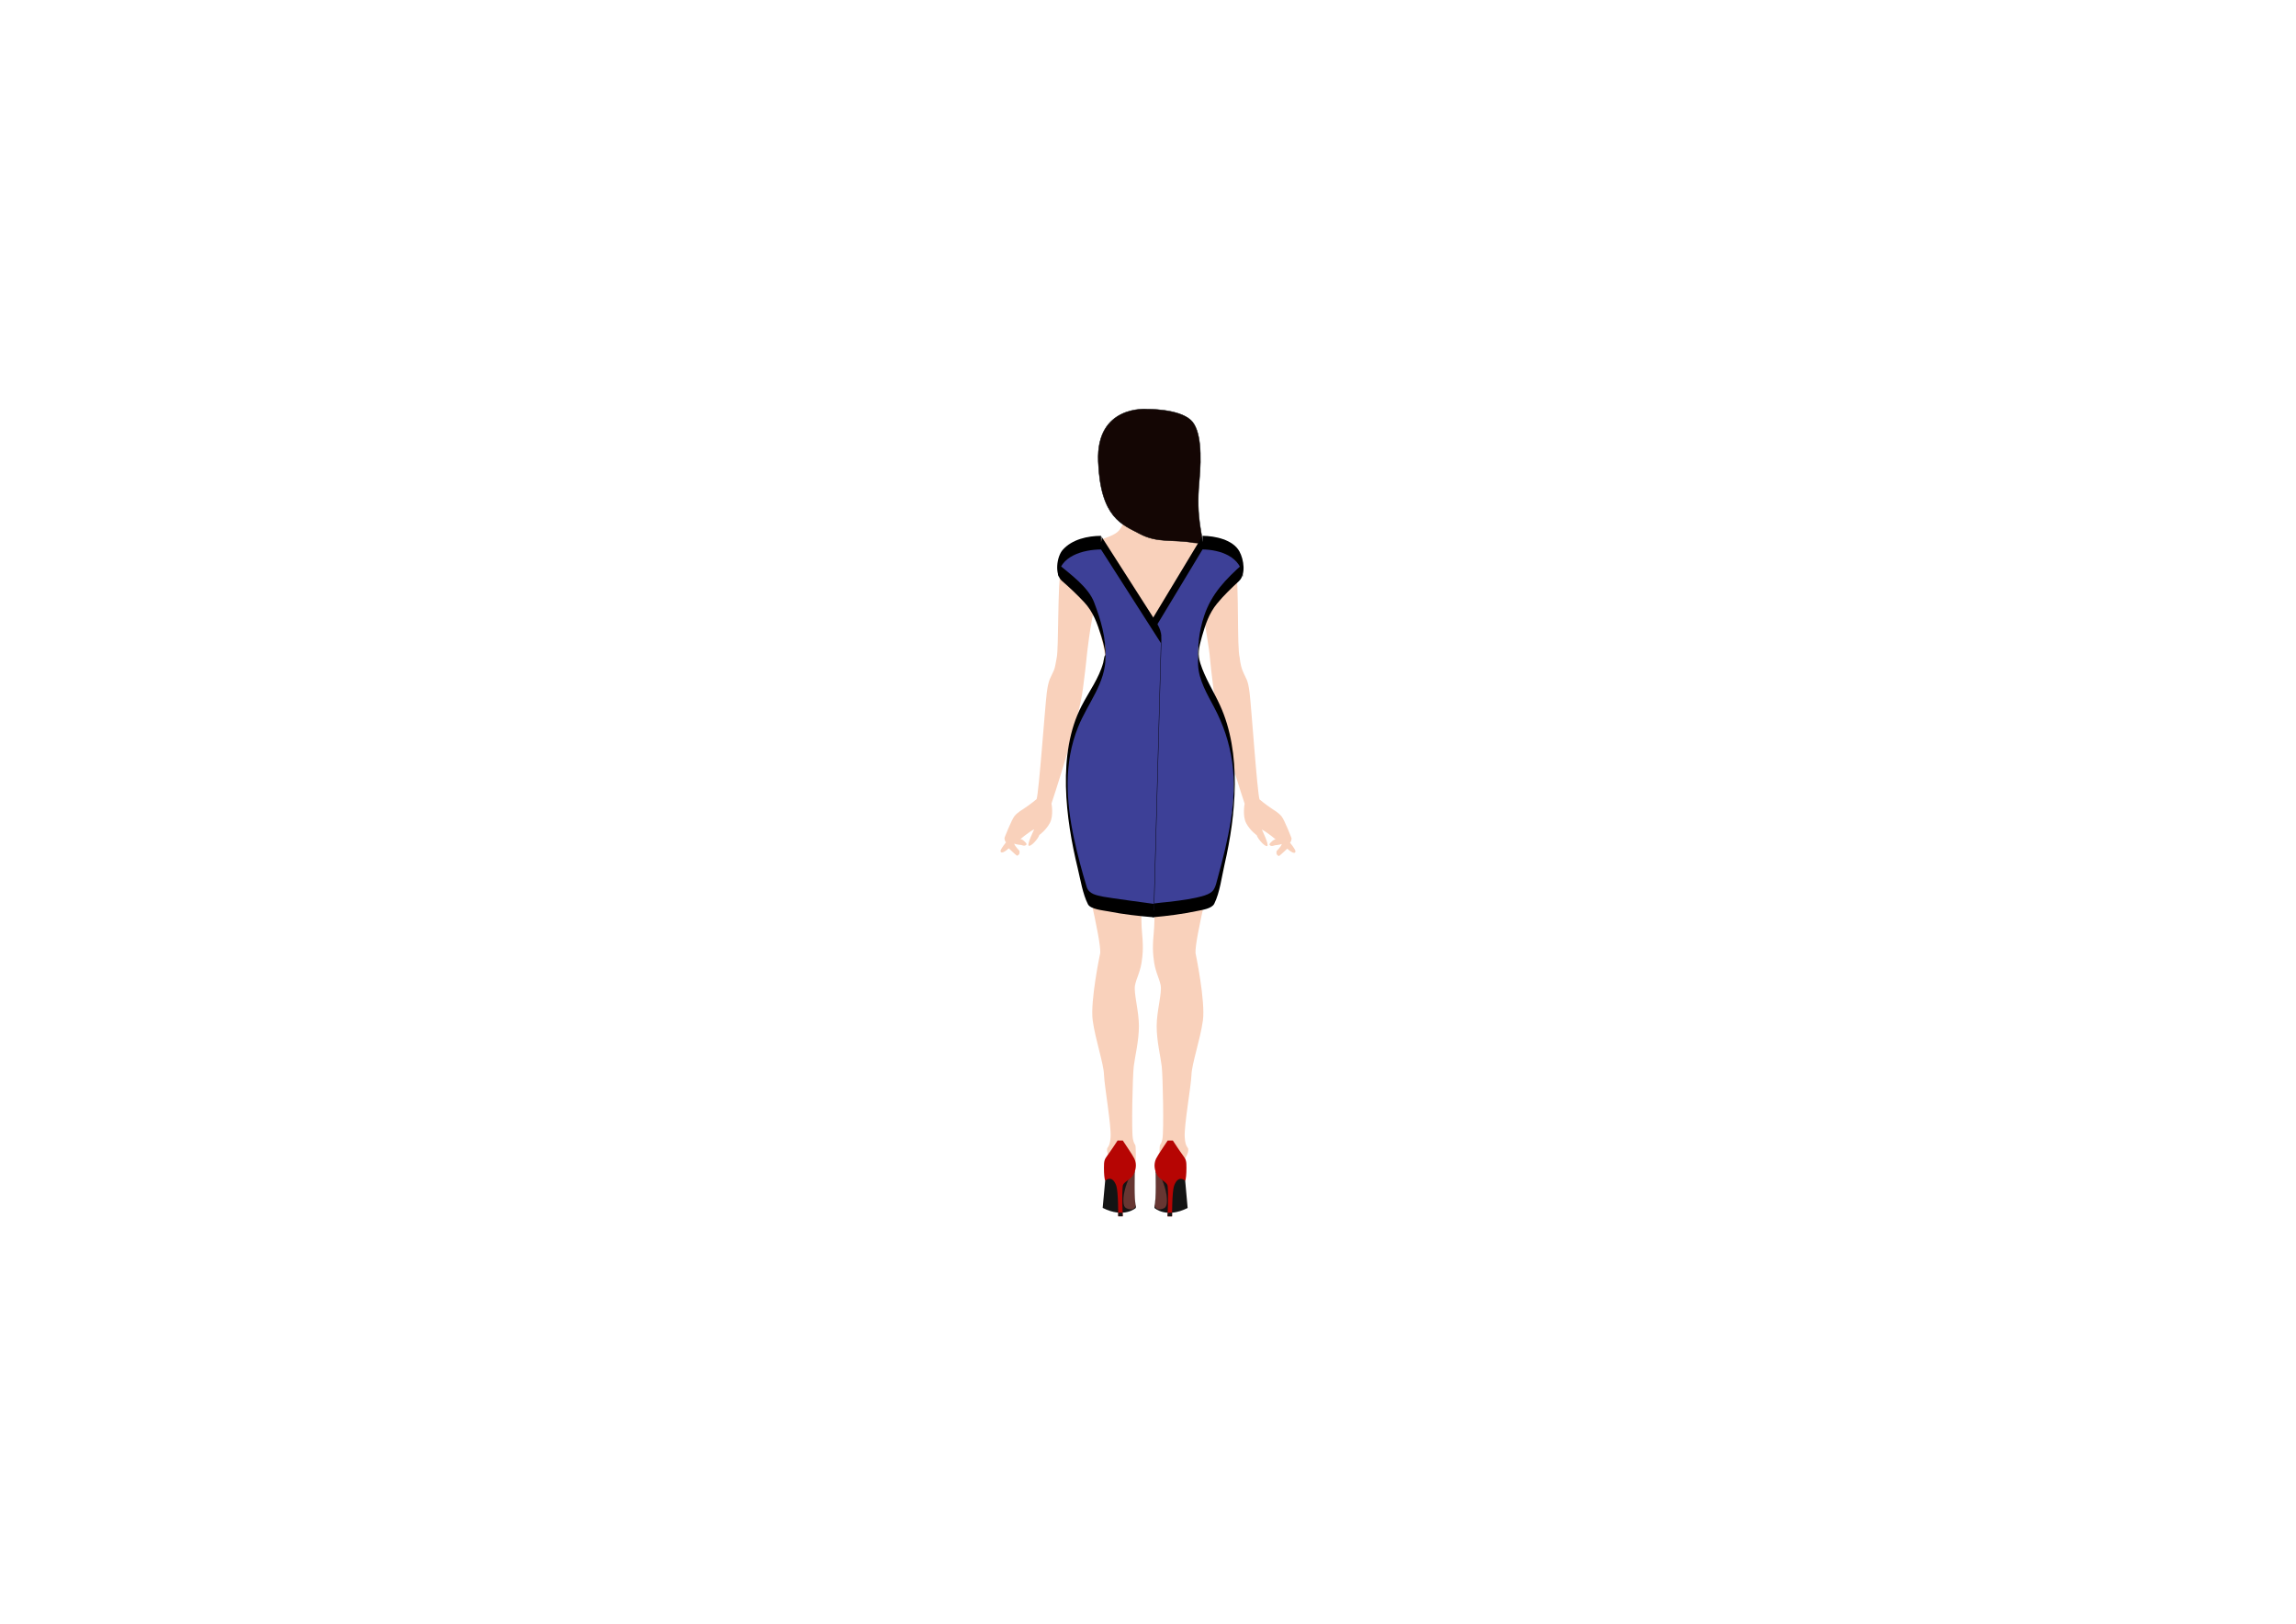
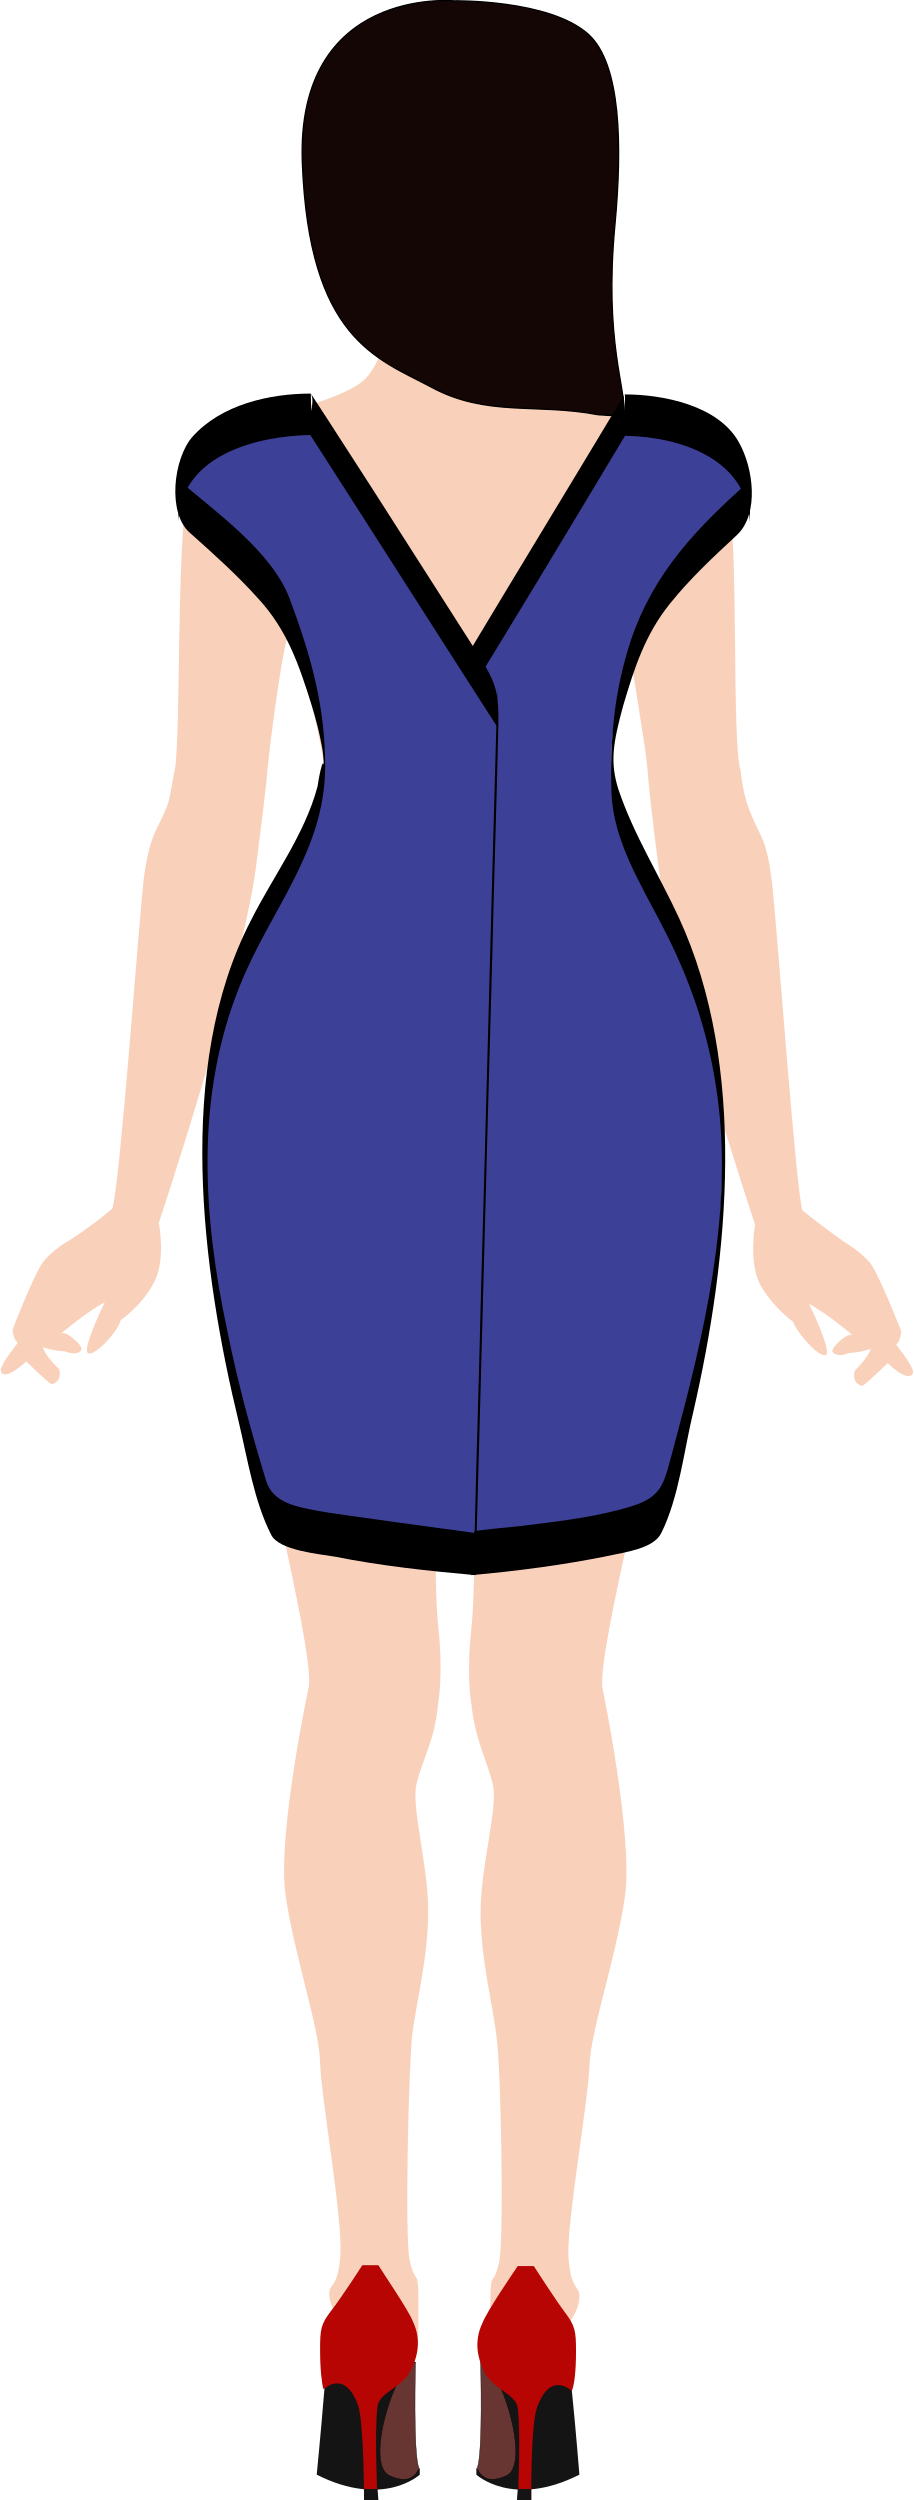
- <svg xmlns="http://www.w3.org/2000/svg" version="1.1" id="图层_1" x="0px" y="0px" width="841.89px" height="595.28px" viewBox="0 0 841.89 595.28" enable-background="new 0 0 841.89 595.28" xml:space="preserve">
-   <path fill="#F9D1BB" d="M422.806,290.033c0,0-4.648-9.787-3.688-0.208c0.96,9.579,0.581,20.135-0.032,26.764  s-0.854,20.258-0.286,25.906c0.569,5.648-0.01,8.84-0.01,8.84c-0.437,4.666-2.017,7-2.595,9.822s1.425,9.465,1.419,14.988  c-0.007,5.525-1.451,11.174-1.886,14.736c-0.435,3.561-0.889,23.941-0.317,26.643c0.57,2.701,0.86,1.35,1.001,3.07  c0.141,1.719-0.009,6.875-0.009,6.875c-6.185,10.797-9.185-0.875-9.183-1.98s-1.146-1.965-1.288-3.684  c-0.142-1.719,1.006-0.613,1.298-4.908c0.292-4.299-2.275-18.672-2.414-22.848c-0.137-4.174-3.142-12.771-4.14-19.893  c-0.997-7.121,2.758-24.797,2.758-24.797c0.292-5.404-5.994-29.104-9.988-51.05c-3.994-21.945,7.797-39.314,7.797-39.314  c2.302-3.434,3.307-4.907,4.177-12.519c0.869-7.61-4.422-21.859-4.422-21.859s-0.705,1.366-2.207,13.313  c-0.646,5.147-0.109,2.153-1.702,14.553c-1.593,12.398-11.535,42.096-11.535,42.096s0.857,4.419-0.581,7.12  c-1.439,2.699-3.88,4.416-3.88,4.416c-0.432,1.471-3.164,4.416-3.88,3.924c-0.718-0.492,2.016-6.014,2.016-6.014  c-2.01,0.979-5.317,3.799-5.317,3.799s0.291-0.613,1.581,0.492c1.291,1.107,0.86,1.354,0.86,1.354  c-0.576,0.738-1.867,0.119-1.867,0.119c-1.723-0.123-2.584-0.492-2.584-0.492c0.143,0.859,1.864,2.58,1.864,2.58  c0.43,1.598-0.863,1.842-0.863,1.842c-0.43-0.248-3.011-2.707-3.011-2.707c-2.156,1.963-3.017,1.715-3.016,0.98  c0-0.738,2.013-3.191,2.013-3.191c-0.575-0.494-0.574-1.596-0.574-1.596s2.592-6.75,3.744-8.1c1.148-1.35,3.087-2.453,3.087-2.453  c2.803-1.838,4.958-3.677,4.958-3.677c0.865-2.762,3.054-33.516,3.707-38.857c0.652-5.338,1.525-5.695,2.594-8.284  c0.589-1.432,0.583-2.394,1.081-4.787c0.743-3.562,0.248-26.705,1.548-33.149c1.3-6.444,3.669-7.362,6.037-7.911  c2.37-0.551,12.492-2.564,15.079-5.324c2.586-2.758,3.24-8.836,3.24-8.836l15.416,0.019c0,0,0.639,6.079,3.219,8.843  c2.58,2.766,12.697,4.804,15.065,5.36c2.367,0.555,4.736,1.478,6.021,7.927c1.283,6.446,0.395,29.651,1.468,33.152  c0,0,0.169,2.563,1.07,4.789c1.315,3.252,1.935,2.95,2.573,8.291c0.64,5.342,2.757,36.1,3.614,38.865c0,0,2.151,1.844,4.948,3.688  c0,0,1.936,1.108,3.082,2.46c1.147,1.352,3.723,8.107,3.723,8.107s0,1.104-0.576,1.596c0,0,2.007,2.459,2.006,3.195  c0,0.736-0.862,0.98-3.013-0.986c0,0-2.587,2.455-3.019,2.699c0,0-1.292-0.246-0.858-1.844c0,0,1.724-1.715,1.87-2.574  c0,0-0.861,0.365-2.585,0.486c0,0-1.294,0.613-1.866-0.125c0,0-0.431-0.246,0.863-1.35c1.291-1.104,1.58-0.488,1.58-0.488  s-3.299-2.83-5.307-3.814c0,0,2.721,5.529,2,6.02c-0.716,0.49-3.44-2.459-3.869-3.934c0,0-2.439-1.723-3.871-4.426  c-1.431-2.701-0.563-7.121-0.563-7.121s-9.872-29.721-11.437-42.122c-1.563-12.403-1.095-10.821-1.688-14.741  c-1.808-11.919-2.153-13.136-2.153-13.136s-5.327,14.237-4.475,21.849c0.852,7.614,1.853,9.089,4.146,12.528  c0,0,11.75,17.398,7.705,39.334c-4.047,21.936-10.389,45.624-10.111,51.026c0,0,3.715,17.684,2.7,24.801  c-1.015,7.123-4.04,15.713-4.187,19.887c-0.148,4.176-2.748,18.541-2.469,22.84c0.283,4.297,1.434,3.195,1.287,4.912  c-0.145,1.721-1.296,2.576-1.298,3.682c-0.001,1.105-3.028,12.768-9.187,1.959c0,0-0.139-5.156,0.008-6.877  c0.145-1.721,0.43-0.369,1.007-3.068c0.579-2.699,0.173-23.082-0.253-26.643c-0.428-3.564-1.857-9.213-1.85-14.74  c0.006-5.523,2.025-12.16,1.453-14.984c-0.571-2.822-2.146-5.162-2.572-9.826c0,0-0.571-3.195,0.01-8.844  c0.584-5.645,0.373-19.275-0.225-25.906c-0.597-6.629-0.951-17.188,0.033-26.764" />
-   <path fill="#140604" stroke="#000000" stroke-width="0.159" stroke-miterlimit="10" d="M437.69,198.984  c-7.251-1.356-13.161,0.257-19.757-3.276c-6.357-3.406-14.395-5.667-15.231-26.539c-0.835-20.872,17.918-19.167,17.918-19.167  s11.387-0.197,15.974,3.982c3.815,3.475,4.036,12.986,3.133,22.595c-1.294,13.787,1.399,19.461,1.115,22.623L437.69,198.984z" />
+ <svg xmlns="http://www.w3.org/2000/svg" version="1.1" id="图层_1" x="0px" y="0px" viewBox="467.9 173.6 108.1 296" enable-background="new 467.9 173.6 108.1 296" xml:space="preserve">
+   <path fill="#F9D1BB" d="M523.8,313.8c0,0-4.6-9.8-3.7-0.2c1,9.6,0.6,20.1,0,26.8c-0.6,6.6-0.9,20.3-0.3,25.9c0.6,5.6,0,8.8,0,8.8  c-0.4,4.7-2,7-2.6,9.8s1.4,9.5,1.4,15c0,5.5-1.5,11.2-1.9,14.7c-0.4,3.6-0.9,23.9-0.3,26.6c0.6,2.7,0.9,1.4,1,3.1  c0.1,1.7,0,6.9,0,6.9c-6.2,10.8-9.2-0.9-9.2-2s-1.1-2-1.3-3.7s1-0.6,1.3-4.9c0.3-4.3-2.3-18.7-2.4-22.8c-0.1-4.2-3.1-12.8-4.1-19.9  c-1-7.1,2.8-24.8,2.8-24.8c0.3-5.4-6-29.1-10-51c-4-21.9,7.8-39.3,7.8-39.3c2.3-3.4,3.3-4.9,4.2-12.5c0.9-7.6-4.4-21.9-4.4-21.9  s-0.7,1.4-2.2,13.3c-0.6,5.1-0.1,2.2-1.7,14.6c-1.6,12.4-11.5,42.1-11.5,42.1s0.9,4.4-0.6,7.1c-1.4,2.7-3.9,4.4-3.9,4.4  c-0.4,1.5-3.2,4.4-3.9,3.9c-0.7-0.5,2-6,2-6c-2,1-5.3,3.8-5.3,3.8s0.3-0.6,1.6,0.5c1.3,1.1,0.9,1.4,0.9,1.4  c-0.6,0.7-1.9,0.1-1.9,0.1c-1.7-0.1-2.6-0.5-2.6-0.5c0.1,0.9,1.9,2.6,1.9,2.6c0.4,1.6-0.9,1.8-0.9,1.8c-0.4-0.2-3-2.7-3-2.7  c-2.2,2-3,1.7-3,1c0-0.7,2-3.2,2-3.2c-0.6-0.5-0.6-1.6-0.6-1.6s2.6-6.8,3.7-8.1c1.1-1.4,3.1-2.5,3.1-2.5c2.8-1.8,5-3.7,5-3.7  c0.9-2.8,3.1-33.5,3.7-38.9c0.7-5.3,1.5-5.7,2.6-8.3c0.6-1.4,0.6-2.4,1.1-4.8c0.7-3.6,0.2-26.7,1.5-33.1c1.3-6.4,3.7-7.4,6-7.9  c2.4-0.6,12.5-2.6,15.1-5.3c2.6-2.8,3.2-8.8,3.2-8.8l15.4,0c0,0,0.6,6.1,3.2,8.8c2.6,2.8,12.7,4.8,15.1,5.4c2.4,0.6,4.7,1.5,6,7.9  c1.3,6.4,0.4,29.7,1.5,33.2c0,0,0.2,2.6,1.1,4.8c1.3,3.3,1.9,2.9,2.6,8.3c0.6,5.3,2.8,36.1,3.6,38.9c0,0,2.2,1.8,4.9,3.7  c0,0,1.9,1.1,3.1,2.5c1.1,1.4,3.7,8.1,3.7,8.1s0,1.1-0.6,1.6c0,0,2,2.5,2,3.2c0,0.7-0.9,1-3-1c0,0-2.6,2.5-3,2.7  c0,0-1.3-0.2-0.9-1.8c0,0,1.7-1.7,1.9-2.6c0,0-0.9,0.4-2.6,0.5c0,0-1.3,0.6-1.9-0.1c0,0-0.4-0.2,0.9-1.4c1.3-1.1,1.6-0.5,1.6-0.5  s-3.3-2.8-5.3-3.8c0,0,2.7,5.5,2,6c-0.7,0.5-3.4-2.5-3.9-3.9c0,0-2.4-1.7-3.9-4.4c-1.4-2.7-0.6-7.1-0.6-7.1s-9.9-29.7-11.4-42.1  c-1.6-12.4-1.1-10.8-1.7-14.7c-1.8-11.9-2.2-13.1-2.2-13.1s-5.3,14.2-4.5,21.8c0.9,7.6,1.9,9.1,4.1,12.5c0,0,11.8,17.4,7.7,39.3  c-4,21.9-10.4,45.6-10.1,51c0,0,3.7,17.7,2.7,24.8c-1,7.1-4,15.7-4.2,19.9c-0.1,4.2-2.7,18.5-2.5,22.8c0.3,4.3,1.4,3.2,1.3,4.9  c-0.1,1.7-1.3,2.6-1.3,3.7c0,1.1-3,12.8-9.2,2c0,0-0.1-5.2,0-6.9c0.1-1.7,0.4-0.4,1-3.1c0.6-2.7,0.2-23.1-0.3-26.6  c-0.4-3.6-1.9-9.2-1.9-14.7c0-5.5,2-12.2,1.5-15c-0.6-2.8-2.1-5.2-2.6-9.8c0,0-0.6-3.2,0-8.8c0.6-5.6,0.4-19.3-0.2-25.9  c-0.6-6.6-1-17.2,0-26.8" />
+   <path fill="#140604" stroke="#000000" stroke-width="0.159" stroke-miterlimit="10" d="M538.7,222.7c-7.3-1.4-13.2,0.3-19.8-3.3  c-6.4-3.4-14.4-5.7-15.2-26.5c-0.8-20.9,17.9-19.2,17.9-19.2s11.4-0.2,16,4c3.8,3.5,4,13,3.1,22.6c-1.3,13.8,1.4,19.5,1.1,22.6  L538.7,222.7z" />
  <g>
-     <path fill="#3D4097" d="M440.938,198.938c0,0,14.788,0.019,14.775,10.319c0,0-10.849,9.629-12.447,14.042   c-3.586,9.891-3.996,12.892-4.003,16.591c-0.01,9.484,7.453,17.258,10.444,27.129c6.527,21.505-0.146,46.853-4.459,61.795   c-0.891,3.079-22.558,4.972-22.558,4.972l-2.569-100.358L440.938,198.938z" />
+     <path fill="#3D4097" d="M541.9,222.7c0,0,14.8,0,14.8,10.3c0,0-10.8,9.6-12.4,14c-3.6,9.9-4,12.9-4,16.6c0,9.5,7.5,17.3,10.4,27.1   c6.5,21.5-0.1,46.9-4.5,61.8c-0.9,3.1-22.6,5-22.6,5l-2.6-100.4L541.9,222.7z" />
    <g>
-       <path d="M440.938,201.438c6.476,0.063,14.389,2.735,14.769,10.23c0.002-1.637,0.005-3.274,0.007-4.911    c-6.261,5.584-11.445,10.884-14.147,18.928c-2.044,6.083-2.502,11.759-2.251,18.099c0.22,5.525,3.351,10.737,5.863,15.488    c3.414,6.458,5.591,12.892,6.628,20.135c2.002,13.979-1.555,28.68-5.208,42.126c-1.07,3.937-1.113,5.588-5.056,6.801    c-3.962,1.218-8.2,1.705-12.297,2.234c-0.428,0.055-6.553,0.608-6.549,0.793c-0.021-0.805-0.041-1.61-0.062-2.415    c-0.311-12.125-0.62-24.25-0.931-36.375c-0.525-20.519-1.051-41.037-1.576-61.555c-0.002,1.637-0.004,3.274-0.007,4.911    C427.062,224.432,434,212.935,440.938,201.438c0.747-1.238-0.727-3.796,0-5c-6.343,10.51-12.687,21.02-19.029,31.53    c-1.813,3.003-1.884,4.337-1.79,7.988c0.076,2.985,0.152,5.97,0.229,8.956c0.725,28.336,1.451,56.672,2.176,85.009    c0.054,2.092,0.106,4.184,0.16,6.276c0.002,0.029,0.005,0.06,0.007,0.089c5.466-0.485,10.944-1.176,16.313-2.314    c1.741-0.369,5.337-0.825,6.244-2.657c2.065-4.169,2.729-9.879,3.771-14.392c4.214-18.272,6.36-40.848-1.684-58.395    c-2.366-5.161-5.448-9.902-7.196-15.34c-1.033-3.216-0.644-5.518,0.611-9.903c1.256-4.394,2.583-8.404,5.479-11.959    c2.421-2.97,5.241-5.642,8.038-8.25c2.633-2.456,1.86-7.888,0.205-10.911c-2.383-4.35-8.998-5.682-13.535-5.727    C440.917,196.438,440.885,201.438,440.938,201.438z" />
+       <path d="M541.9,225.2c6.5,0.1,14.4,2.7,14.8,10.2c0-1.6,0-3.3,0-4.9c-6.3,5.6-11.4,10.9-14.1,18.9c-2,6.1-2.5,11.8-2.3,18.1    c0.2,5.5,3.4,10.7,5.9,15.5c3.4,6.5,5.6,12.9,6.6,20.1c2,14-1.6,28.7-5.2,42.1c-1.1,3.9-1.1,5.6-5.1,6.8c-4,1.2-8.2,1.7-12.3,2.2    c-0.4,0.1-6.6,0.6-6.5,0.8c0-0.8,0-1.6-0.1-2.4c-0.3-12.1-0.6-24.2-0.9-36.4c-0.5-20.5-1.1-41-1.6-61.6c0,1.6,0,3.3,0,4.9    C528.1,248.2,535,236.7,541.9,225.2c0.7-1.2-0.7-3.8,0-5c-6.3,10.5-12.7,21-19,31.5c-1.8,3-1.9,4.3-1.8,8c0.1,3,0.2,6,0.2,9    c0.7,28.3,1.5,56.7,2.2,85c0.1,2.1,0.1,4.2,0.2,6.3c0,0,0,0.1,0,0.1c5.5-0.5,10.9-1.2,16.3-2.3c1.7-0.4,5.3-0.8,6.2-2.7    c2.1-4.2,2.7-9.9,3.8-14.4c4.2-18.3,6.4-40.8-1.7-58.4c-2.4-5.2-5.4-9.9-7.2-15.3c-1-3.2-0.6-5.5,0.6-9.9c1.3-4.4,2.6-8.4,5.5-12    c2.4-3,5.2-5.6,8-8.2c2.6-2.5,1.9-7.9,0.2-10.9c-2.4-4.4-9-5.7-13.5-5.7C541.9,220.2,541.9,225.2,541.9,225.2z" />
    </g>
  </g>
  <g>
-     <path fill="#3D4097" d="M403.717,198.944c0,0-15.761-0.019-15.775,10.28c0,0,11.539,9.653,13.231,14.067   c3.797,9.897,4.227,12.9,4.225,16.598c-0.012,9.481-7.98,17.234-11.2,27.096c-7.003,21.482,0.044,46.844,4.604,61.791   c0.939,3.08,24.303,5.026,24.303,5.026l2.713-100.326L403.717,198.944z" />
+     <path fill="#3D4097" d="M504.7,222.7c0,0-15.8,0-15.8,10.3c0,0,11.5,9.7,13.2,14.1c3.8,9.9,4.2,12.9,4.2,16.6   c0,9.5-8,17.2-11.2,27.1c-7,21.5,0,46.8,4.6,61.8c0.9,3.1,24.3,5,24.3,5l2.7-100.3L504.7,222.7z" />
    <g>
-       <path d="M403.717,196.444c-4.949,0.032-10.633,1.294-14.023,5.121c-2.291,2.586-3.005,9.058-0.336,11.375    c2.837,2.461,5.572,5.042,8.137,7.785c3.424,3.664,4.815,7.825,6.341,12.557c0.512,1.587,0.916,3.203,1.228,4.84    c0.176,0.926,0.25,1.871,0.303,2.809c-0.133-2.38-0.803,1.877-0.828,1.971c-1.517,5.673-5.27,10.727-7.939,15.889    c-9,17.401-5.848,41.356-1.424,59.546c1.017,4.18,1.8,9.345,3.757,13.193c0.94,1.851,5.805,2.262,7.504,2.601    c5.482,1.096,11.1,1.701,16.669,2.172c0.002-0.029,0.004-0.06,0.006-0.089c0.664-24.575,1.33-49.149,1.994-73.724    c0.24-8.863,0.479-17.727,0.719-26.59c0.115-4.278-0.268-5.333-2.514-8.842c-4.074-6.366-8.148-12.731-12.222-19.097    C408.631,204.122,406.174,200.283,403.717,196.444c0.745,1.165-0.767,3.801,0,5c7.367,11.511,14.734,23.022,22.101,34.533    c-0.002-1.637-0.006-3.274-0.008-4.911c-0.664,24.574-1.328,49.149-1.992,73.723c-0.24,8.863-0.48,17.727-0.719,26.59    c-0.002,0.034-17.062-2.319-18.461-2.62c-2.546-0.546-5.359-0.914-6.182-3.623c-1.781-5.862-3.364-11.776-4.647-17.769    c-2.902-13.563-3.801-27.672,1.485-40.781c3.608-8.95,10.101-15.932,10.128-26.033c0.02-7.103-1.717-13.08-4.249-19.763    c-2.104-5.555-8.807-10.349-13.231-14.067c0.002,1.637,0.004,3.274,0.007,4.911c0.425-7.768,9.225-10.148,15.769-10.191    C403.766,201.443,403.744,196.444,403.717,196.444z" />
+       <path d="M504.7,220.2c-4.9,0-10.6,1.3-14,5.1c-2.3,2.6-3,9.1-0.3,11.4c2.8,2.5,5.6,5,8.1,7.8c3.4,3.7,4.8,7.8,6.3,12.6    c0.5,1.6,0.9,3.2,1.2,4.8c0.2,0.9,0.2,1.9,0.3,2.8c-0.1-2.4-0.8,1.9-0.8,2c-1.5,5.7-5.3,10.7-7.9,15.9c-9,17.4-5.8,41.4-1.4,59.5    c1,4.2,1.8,9.3,3.8,13.2c0.9,1.9,5.8,2.3,7.5,2.6c5.5,1.1,11.1,1.7,16.7,2.2c0,0,0-0.1,0-0.1c0.7-24.6,1.3-49.1,2-73.7    c0.2-8.9,0.5-17.7,0.7-26.6c0.1-4.3-0.3-5.3-2.5-8.8c-4.1-6.4-8.1-12.7-12.2-19.1C509.6,227.8,507.2,224,504.7,220.2    c0.7,1.2-0.8,3.8,0,5c7.4,11.5,14.7,23,22.1,34.5c0-1.6,0-3.3,0-4.9c-0.7,24.6-1.3,49.1-2,73.7c-0.2,8.9-0.5,17.7-0.7,26.6    c0,0-17.1-2.3-18.5-2.6c-2.5-0.5-5.4-0.9-6.2-3.6c-1.8-5.9-3.4-11.8-4.6-17.8c-2.9-13.6-3.8-27.7,1.5-40.8    c3.6-9,10.1-15.9,10.1-26c0-7.1-1.7-13.1-4.2-19.8c-2.1-5.6-8.8-10.3-13.2-14.1c0,1.6,0,3.3,0,4.9c0.4-7.8,9.2-10.1,15.8-10.2    C504.8,225.2,504.7,220.2,504.7,220.2z" />
    </g>
  </g>
  <g>
-     <path fill="#141414" d="M416.086,429.551c0,0-3.135,5.575-3.139,9.067c-0.004,3.491,1.448,4.424,2.174,4.19   c0.725-0.231,1.362-0.774,1.362-0.774v0.81c0,0-4.27,3.986-12.158-0.014c0,0,0.457-5.081,0.917-9.966   C405.413,431.061,410.236,425.443,416.086,429.551z" />
-     <path fill="#673632" stroke="#000000" stroke-width="0.042" stroke-miterlimit="10" d="M416.086,429.551   c0,0-0.325,10.775,0.397,12.483c0,0-0.596,2.32-3.541,0.928C409.999,441.564,413.769,429.636,416.086,429.551z" />
-     <path fill="#B60503" d="M411.703,418.128l-1.904-0.001c0,0-2.536,3.896-3.718,5.447c-1.182,1.552-1.284,2.149-1.287,4.554   c-0.003,2.407,0.177,4.039,0.448,4.736c0,0,2.544-2.481,4.083,1.865c0.748,2.116,0.711,11.178,0.711,11.178h1.635   c0,0-0.356-7.986,0.013-11.097c0.184-1.552,2.825-2.213,3.825-3.996c1-1.784,1.405-3.901,0.449-6.009   C415.383,423.541,412.066,418.746,411.703,418.128z" />
-     <polygon fill="#141414" points="411.621,444.612 410.031,444.57 410.035,445.907 411.67,445.907  " />
+     <path fill="#141414" d="M517.1,453.3c0,0-3.1,5.6-3.1,9.1c0,3.5,1.4,4.4,2.2,4.2c0.7-0.2,1.4-0.8,1.4-0.8v0.8c0,0-4.3,4-12.2,0   c0,0,0.5-5.1,0.9-10C506.4,454.8,511.2,449.2,517.1,453.3z" />
+     <path fill="#673632" stroke="#000000" stroke-width="4.200000e-02" stroke-miterlimit="10" d="M517.1,453.3c0,0-0.3,10.8,0.4,12.5   c0,0-0.6,2.3-3.5,0.9C511,465.3,514.8,453.4,517.1,453.3z" />
+     <path fill="#B60503" d="M512.7,441.8l-1.9,0c0,0-2.5,3.9-3.7,5.4c-1.2,1.6-1.3,2.1-1.3,4.6c0,2.4,0.2,4,0.4,4.7   c0,0,2.5-2.5,4.1,1.9c0.7,2.1,0.7,11.2,0.7,11.2h1.6c0,0-0.4-8,0-11.1c0.2-1.6,2.8-2.2,3.8-4c1-1.8,1.4-3.9,0.4-6   C516.4,447.3,513.1,442.5,512.7,441.8z" />
+     <polygon fill="#141414" points="512.6,468.3 511,468.3 511,469.6 512.7,469.6  " />
  </g>
  <g>
-     <path fill="#141414" d="M423.752,429.562c0,0,3.12,5.581,3.115,9.073c-0.004,3.491-1.454,4.417-2.183,4.187   c-0.726-0.233-1.36-0.776-1.36-0.776l-0.001,0.808c0,0,4.262,3.997,12.159,0.014c0,0-0.449-5.078-0.895-9.968   C434.422,431.093,429.611,425.465,423.752,429.562z" />
-     <path fill="#673632" stroke="#000000" stroke-width="0.042" stroke-miterlimit="10" d="M423.752,429.562   c0,0,0.3,10.774-0.428,12.483c0,0,0.592,2.318,3.539,0.933C429.81,441.59,426.07,429.651,423.752,429.562z" />
-     <path fill="#B60503" d="M428.162,418.146l1.904,0.001c0,0,2.526,3.907,3.705,5.458c1.18,1.554,1.277,2.155,1.273,4.561   c-0.002,2.406-0.186,4.034-0.457,4.732c0,0-2.537-2.485-4.086,1.86c-0.752,2.109-0.74,11.173-0.74,11.173l-1.633-0.001   c0,0,0.375-7.985,0.014-11.101c-0.178-1.551-2.819-2.223-3.813-4.008c-0.997-1.784-1.399-3.902-0.438-6.006   C424.467,423.552,427.799,418.765,428.162,418.146z" />
-     <polygon fill="#141414" points="428.183,444.63 429.773,444.592 429.762,445.932 428.129,445.931  " />
+     <path fill="#141414" d="M524.8,453.3c0,0,3.1,5.6,3.1,9.1c0,3.5-1.5,4.4-2.2,4.2c-0.7-0.2-1.4-0.8-1.4-0.8l0,0.8c0,0,4.3,4,12.2,0   c0,0-0.4-5.1-0.9-10C535.4,454.8,530.6,449.2,524.8,453.3z" />
+     <path fill="#673632" stroke="#000000" stroke-width="4.200000e-02" stroke-miterlimit="10" d="M524.8,453.3c0,0,0.3,10.8-0.4,12.5   c0,0,0.6,2.3,3.5,0.9C530.8,465.3,527.1,453.4,524.8,453.3z" />
+     <path fill="#B60503" d="M529.2,441.9l1.9,0c0,0,2.5,3.9,3.7,5.5c1.2,1.6,1.3,2.2,1.3,4.6c0,2.4-0.2,4-0.5,4.7c0,0-2.5-2.5-4.1,1.9   c-0.8,2.1-0.7,11.2-0.7,11.2l-1.6,0c0,0,0.4-8,0-11.1c-0.2-1.6-2.8-2.2-3.8-4c-1-1.8-1.4-3.9-0.4-6   C525.5,447.3,528.8,442.5,529.2,441.9z" />
+     <polygon fill="#141414" points="529.2,468.3 530.8,468.3 530.8,469.7 529.1,469.7  " />
  </g>
</svg>
